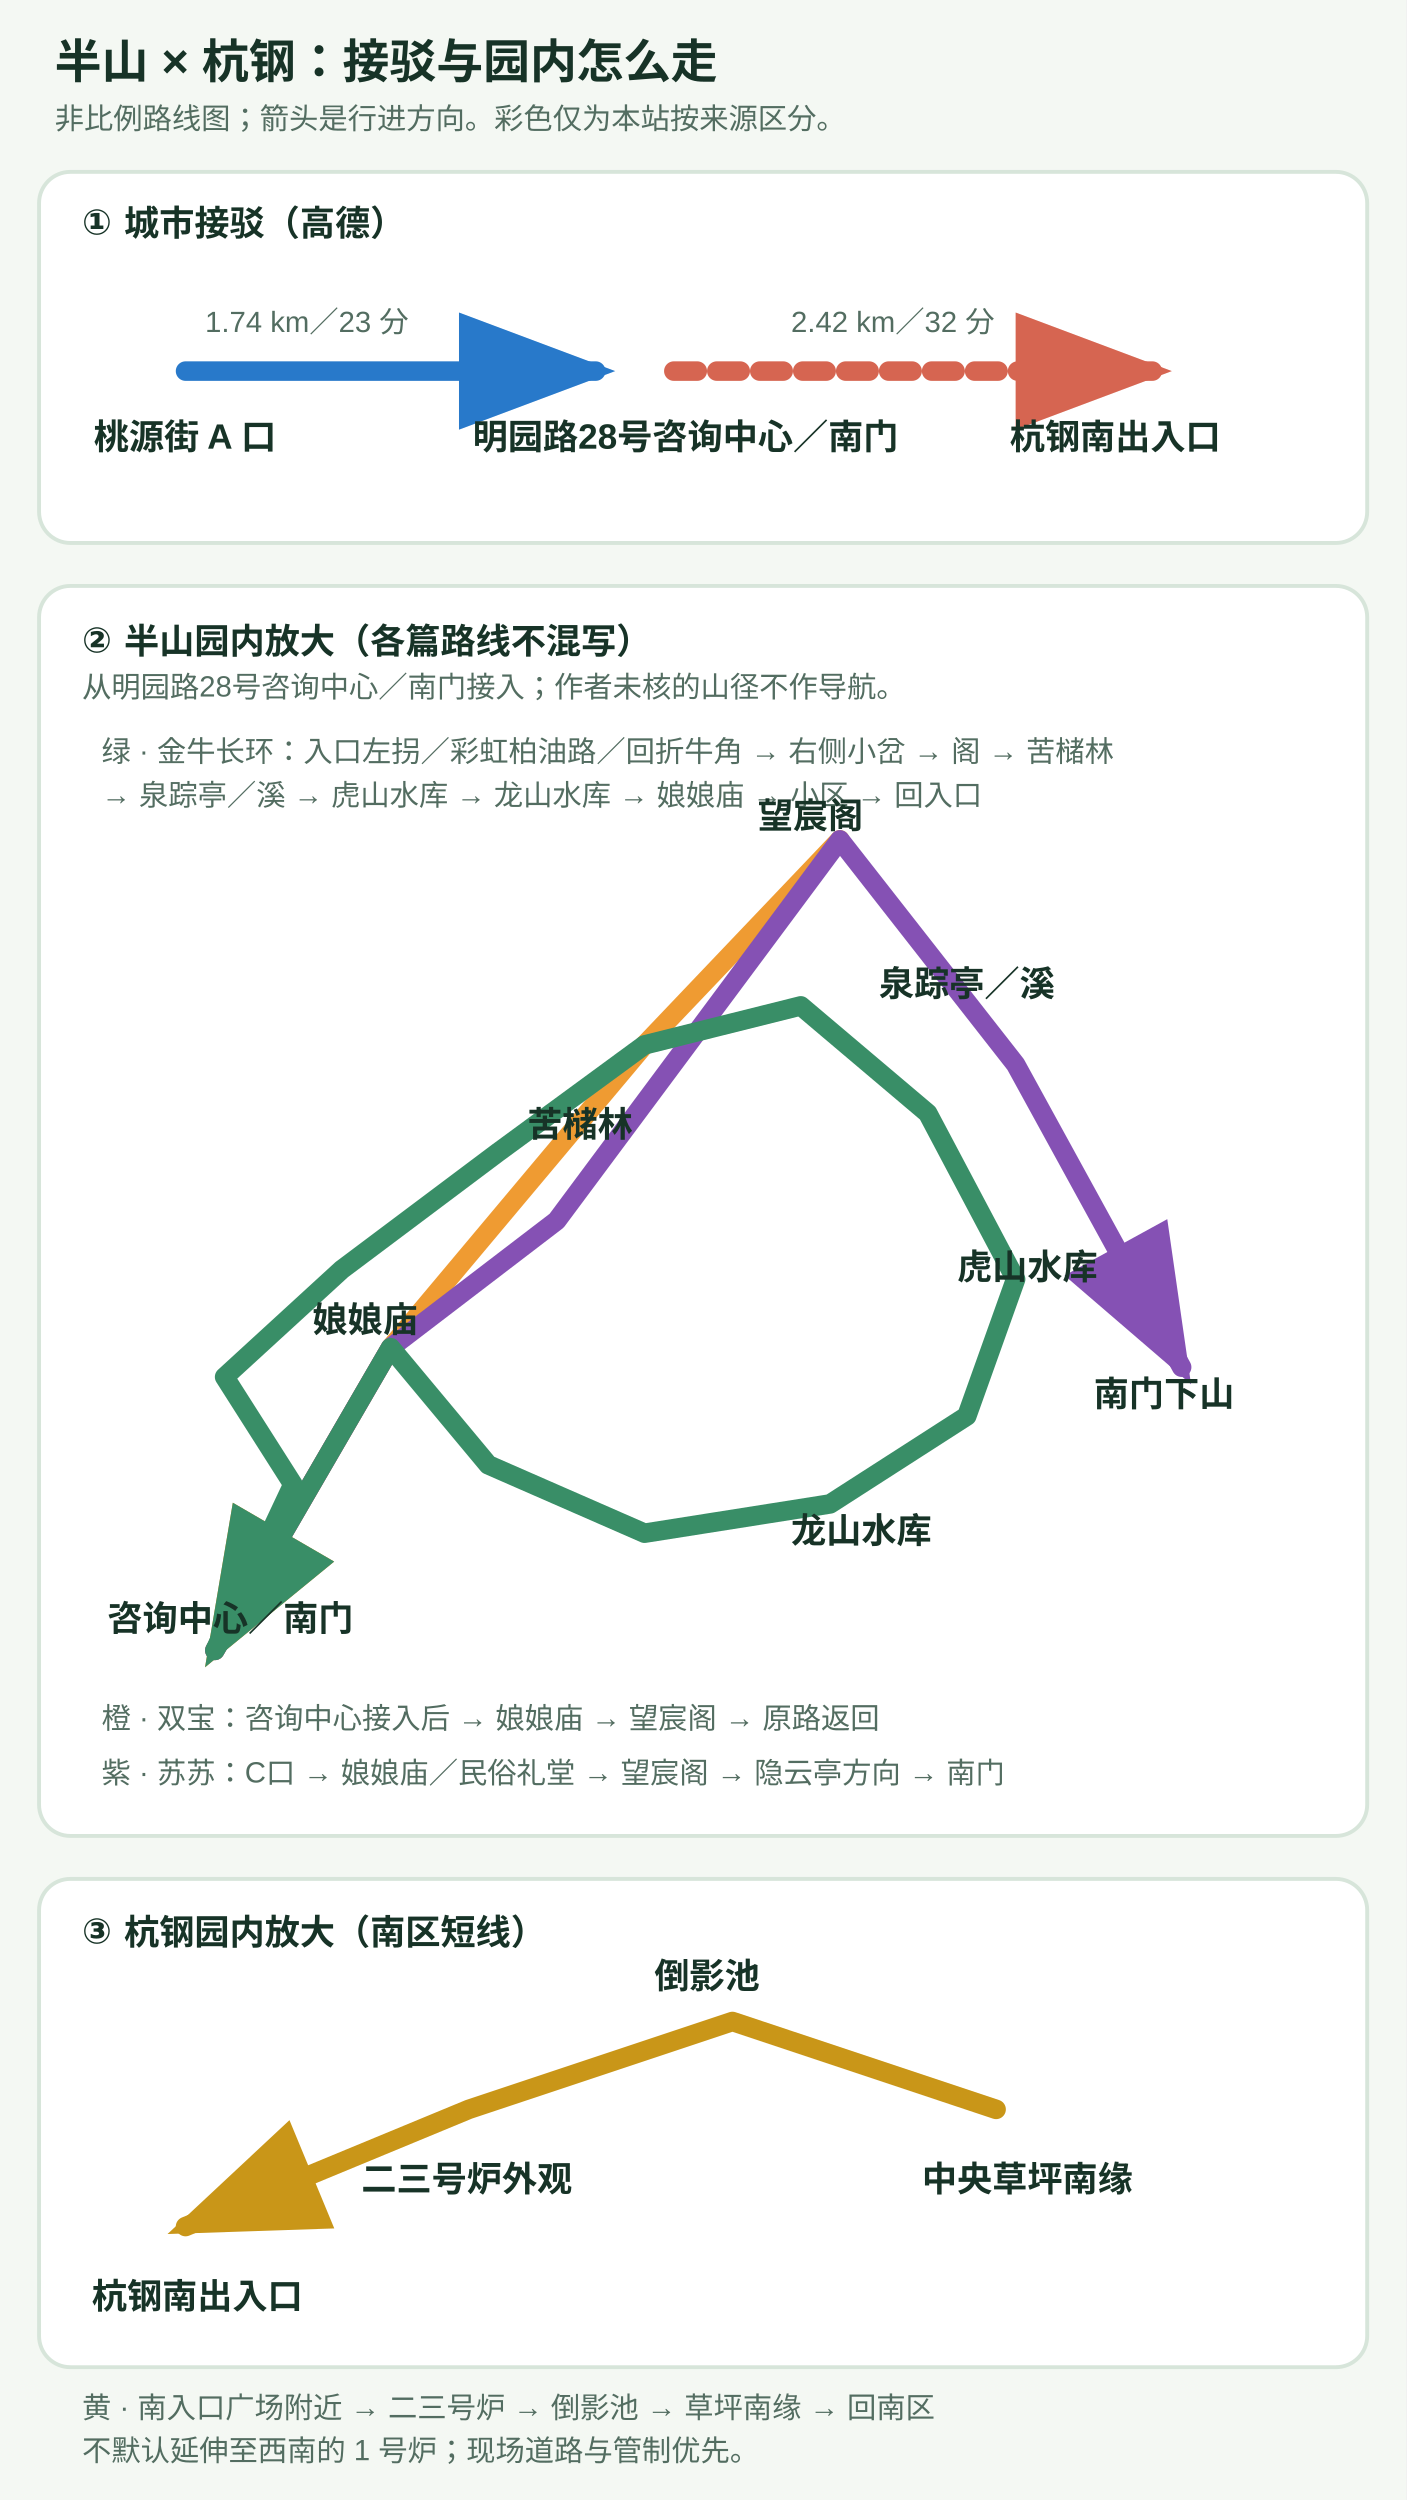
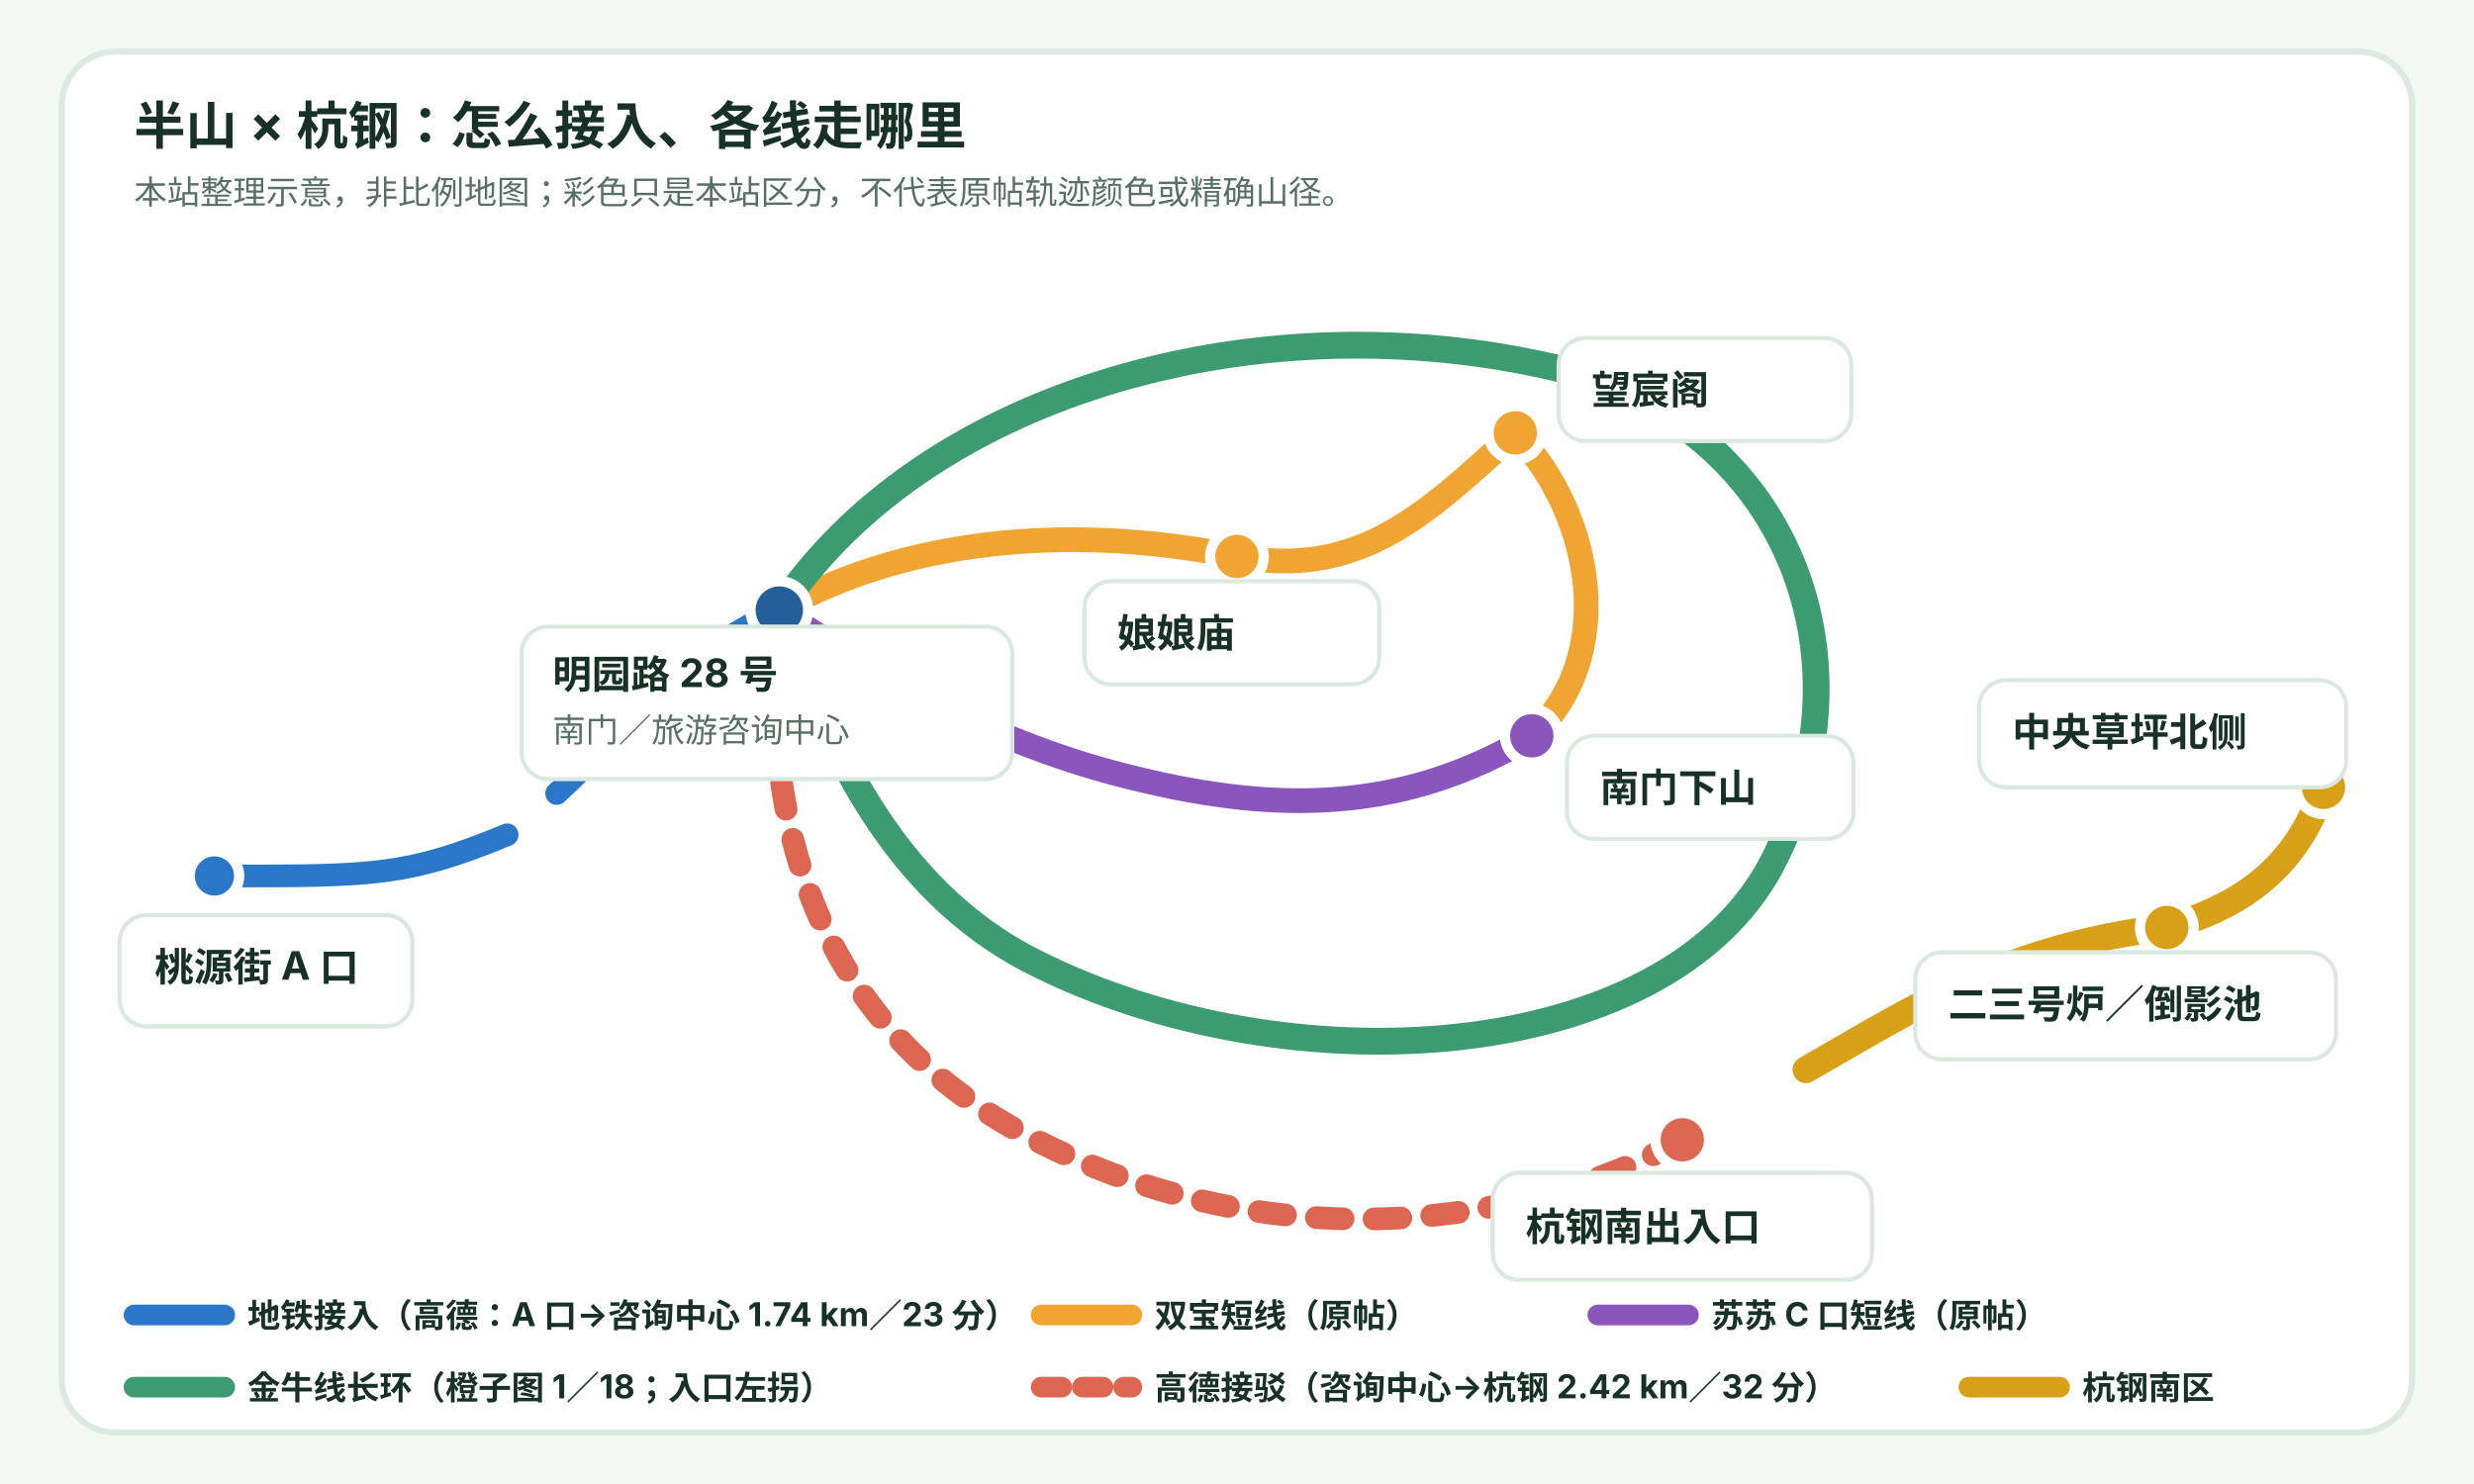
- <svg xmlns="http://www.w3.org/2000/svg" viewBox="0 0 720 1280">
-   <defs>
-     <style>text{font-family:Arial,'PingFang SC';fill:#173327}.h{font-size:24px;font-weight:bold}.n{font-size:18px;font-weight:bold}.s{font-size:15px;fill:#536d61}.p{fill:#fff;stroke:#d7e5da;stroke-width:2}.r{fill:none;stroke-width:10;stroke-linecap:round;stroke-linejoin:round}.d{stroke:#fff;stroke-width:4}</style>
-     <marker id="a" markerWidth="8" markerHeight="8" refX="7" refY="3" orient="auto">
-       <path d="M0 0v6l8-3z" fill="context-stroke" />
-     </marker>
-   </defs>
-   <rect width="720" height="1280" fill="#f4f8f3" />
-   <text x="28" y="40" class="h">半山 × 杭钢：接驳与园内怎么走</text>
-   <text x="28" y="66" class="s">非比例路线图；箭头是行进方向。彩色仅为本站按来源区分。</text>
-   <rect x="20" y="88" width="680" height="190" rx="16" class="p" />
-   <text x="42" y="120" class="n">① 城市接驳（高德）</text>
-   <path d="M95 190H305" class="r" stroke="#2879ca" marker-end="url(#a)" />
-   <path d="M345 190H590" class="r" stroke="#d66551" stroke-dasharray="12 10" marker-end="url(#a)" />
-   <g class="n">
-     <text x="48" y="230">桃源街 A 口</text>
-     <text x="242" y="230">明园路28号咨询中心／南门</text>
-     <text x="517" y="230">杭钢南出入口</text>
+ <svg xmlns="http://www.w3.org/2000/svg" viewBox="0 0 1200 720" role="img" aria-labelledby="title desc">
+   <style>text{font-family:-apple-system,BlinkMacSystemFont,'PingFang SC','Microsoft YaHei',sans-serif;fill:#183126}.t{font-size:25px;font-weight:700}.n{font-size:19px;font-weight:650}.s{font-size:16px;fill:#587064}.m{font-size:15px;fill:#456257}.pill{fill:#fff;stroke:#dbe8df;stroke-width:2}.dot{stroke:#fff;stroke-width:5}.line{fill:none;stroke-linecap:round;stroke-linejoin:round}.legend{font-size:16px;font-weight:650}</style>
+   <rect width="1200" height="720" fill="#f4f8f2" />
+   <rect x="30" y="25" width="1140" height="670" rx="26" fill="#fff" stroke="#dce9df" stroke-width="3" />
+   <text x="65" y="70" class="t">半山 × 杭钢：怎么接入、各线走哪里</text>
+   <text x="65" y="99" class="s">本站整理示意，非比例地图；彩色只是本站区分，不代表原帖轨迹颜色或精确山径。</text>
+   <path class="line" d="M113 425 C180 425 198 425 246 405" stroke="#2a77c9" stroke-width="11" />
+   <path class="line" d="M270 385 C308 350 330 318 378 296" stroke="#2a77c9" stroke-width="11" />
+   <path class="line" d="M378 296 C436 263 515 253 600 270" stroke="#f0a431" stroke-width="12" />
+   <path class="line" d="M600 270 C660 281 692 249 735 210" stroke="#f0a431" stroke-width="12" />
+   <path class="line" d="M735 210 C774 251 784 320 743 357" stroke="#f0a431" stroke-width="12" />
+   <path class="line" d="M378 296 C425 327 480 361 552 378 C618 394 680 395 743 357" stroke="#8a55bd" stroke-width="12" />
+   <path class="line" d="M378 296 C447 192 605 146 748 177 C864 201 913 317 859 420 C807 517 625 529 502 467 C430 431 400 356 378 296" stroke="#3d9b71" stroke-width="13" />
+   <path class="line" d="M378 296 C368 391 392 496 500 552 C620 614 742 594 816 553" stroke="#dc6652" stroke-width="11" stroke-dasharray="13 15" />
+   <path class="line" d="M876 519 C930 488 974 459 1051 450" stroke="#d8a017" stroke-width="13" />
+   <path class="line" d="M1051 450 C1094 438 1116 415 1127 382" stroke="#d8a017" stroke-width="13" />
+   <g>
+     <circle class="dot" cx="104" cy="425" r="12" fill="#2a77c9" />
+     <rect class="pill" x="58" y="444" width="142" height="54" rx="13" />
+     <text class="n" x="75" y="476">桃源街 A 口</text>
  </g>
-   <text x="105" y="170" class="s">1.74 km／23 分</text>
-   <text x="405" y="170" class="s">2.42 km／32 分</text>
-   <rect x="20" y="300" width="680" height="640" rx="16" class="p" />
-   <text x="42" y="334" class="n">② 半山园内放大（各篇路线不混写）</text>
-   <text x="42" y="357" class="s">从明园路28号咨询中心／南门接入；作者未核的山径不作导航。</text>
-   <path d="M110 845L200 690 330 535 430 430 330 535 200 690 110 845" class="r" stroke="#ef9b32" marker-end="url(#a)" />
-   <text x="52" y="885" class="s">橙 · 双宝：咨询中心接入后 → 娘娘庙 → 望宸阁 → 原路返回</text>
-   <path d="M110 845L200 690 285 625 430 430 520 545 605 700" class="r" stroke="#8551b4" marker-end="url(#a)" />
-   <text x="52" y="913" class="s">紫 · 苏苏：C口 → 娘娘庙／民俗礼堂 → 望宸阁 → 隐云亭方向 → 南门</text>
-   <path d="M110 845L150 760 115 705 175 650 255 590 330 535 410 515 475 570 520 655 495 725 425 770 330 785 250 750 200 690 110 845" class="r" stroke="#398e67" marker-end="url(#a)" />
-   <text x="52" y="390" class="s">绿 · 金牛长环：入口左拐／彩虹柏油路／回折牛角 → 右侧小岔 → 阁 → 苦槠林</text>
-   <text x="52" y="412" class="s">→ 泉踪亭／溪 → 虎山水库 → 龙山水库 → 娘娘庙 → 小区 → 回入口</text>
-   <g class="n">
-     <text x="55" y="835">咨询中心／南门</text>
-     <text x="160" y="682">娘娘庙</text>
-     <text x="388" y="424">望宸阁</text>
-     <text x="270" y="582">苦槠林</text>
-     <text x="450" y="510">泉踪亭／溪</text>
-     <text x="490" y="655">虎山水库</text>
-     <text x="405" y="790">龙山水库</text>
-     <text x="560" y="720">南门下山</text>
+   <g>
+     <circle class="dot" cx="378" cy="296" r="14" fill="#245f9b" />
+     <rect class="pill" x="253" y="304" width="238" height="74" rx="13" />
+     <text class="n" x="268" y="334">明园路 28 号</text>
+     <text class="s" x="268" y="360">南门／旅游咨询中心</text>
  </g>
-   <rect x="20" y="962" width="680" height="250" rx="16" class="p" />
-   <text x="42" y="995" class="n">③ 杭钢园内放大（南区短线）</text>
-   <path d="M95 1140L240 1080 375 1035 510 1080 375 1035 240 1080 95 1140" class="r" stroke="#c99618" marker-end="url(#a)" />
-   <text x="47" y="1182" class="n">杭钢南出入口</text>
-   <text x="185" y="1122" class="n">二三号炉外观</text>
-   <text x="335" y="1018" class="n">倒影池</text>
-   <text x="472" y="1122" class="n">中央草坪南缘</text>
-   <text x="42" y="1238" class="s">黄 · 南入口广场附近 → 二三号炉 → 倒影池 → 草坪南缘 → 回南区</text>
-   <text x="42" y="1260" class="s">不默认延伸至西南的 1 号炉；现场道路与管制优先。</text>
+   <g>
+     <circle class="dot" cx="600" cy="270" r="13" fill="#f0a431" />
+     <rect class="pill" x="526" y="282" width="143" height="50" rx="13" />
+     <text class="n" x="542" y="314">娘娘庙</text>
+   </g>
+   <g>
+     <circle class="dot" cx="735" cy="210" r="13" fill="#f0a431" />
+     <rect class="pill" x="756" y="164" width="142" height="50" rx="13" />
+     <text class="n" x="772" y="196">望宸阁</text>
+   </g>
+   <g>
+     <circle class="dot" cx="743" cy="357" r="13" fill="#8a55bd" />
+     <rect class="pill" x="760" y="357" width="139" height="50" rx="13" />
+     <text class="n" x="776" y="389">南门下山</text>
+   </g>
+   <g>
+     <circle class="dot" cx="816" cy="553" r="13" fill="#dc6652" />
+     <rect class="pill" x="724" y="569" width="184" height="52" rx="13" />
+     <text class="n" x="740" y="602">杭钢南出入口</text>
+   </g>
+   <g>
+     <circle class="dot" cx="1051" cy="450" r="13" fill="#d8a017" />
+     <rect class="pill" x="929" y="462" width="204" height="52" rx="13" />
+     <text class="n" x="945" y="494">二三号炉／倒影池</text>
+   </g>
+   <g>
+     <circle class="dot" cx="1127" cy="382" r="13" fill="#d8a017" />
+     <rect class="pill" x="960" y="330" width="178" height="52" rx="13" />
+     <text class="n" x="976" y="362">中央草坪北侧</text>
+   </g>
+   <g transform="translate(65 638)">
+     <line x1="0" x2="44" y1="0" y2="0" stroke="#2a77c9" stroke-width="10" class="line" />
+     <text class="legend" x="55" y="6">地铁接入（高德：A 口→咨询中心 1.74 km／23 分）</text>
+     <line x1="440" x2="484" y1="0" y2="0" stroke="#f0a431" stroke-width="10" class="line" />
+     <text class="legend" x="495" y="6">双宝短线（原帖）</text>
+     <line x1="710" x2="754" y1="0" y2="0" stroke="#8a55bd" stroke-width="10" class="line" />
+     <text class="legend" x="765" y="6">苏苏 C 口短线（原帖）</text>
+   </g>
+   <g transform="translate(65 673)">
+     <line x1="0" x2="44" y1="0" y2="0" stroke="#3d9b71" stroke-width="10" class="line" />
+     <text class="legend" x="55" y="6">金牛线长环（橙子图 1／18；入口左拐）</text>
+     <line x1="440" x2="484" y1="0" y2="0" stroke="#dc6652" stroke-width="10" stroke-dasharray="10 10" class="line" />
+     <text class="legend" x="495" y="6">高德接驳（咨询中心→杭钢 2.42 km／32 分）</text>
+     <line x1="890" x2="934" y1="0" y2="0" stroke="#d8a017" stroke-width="10" class="line" />
+     <text class="legend" x="945" y="6">杭钢南区</text>
+   </g>
</svg>
